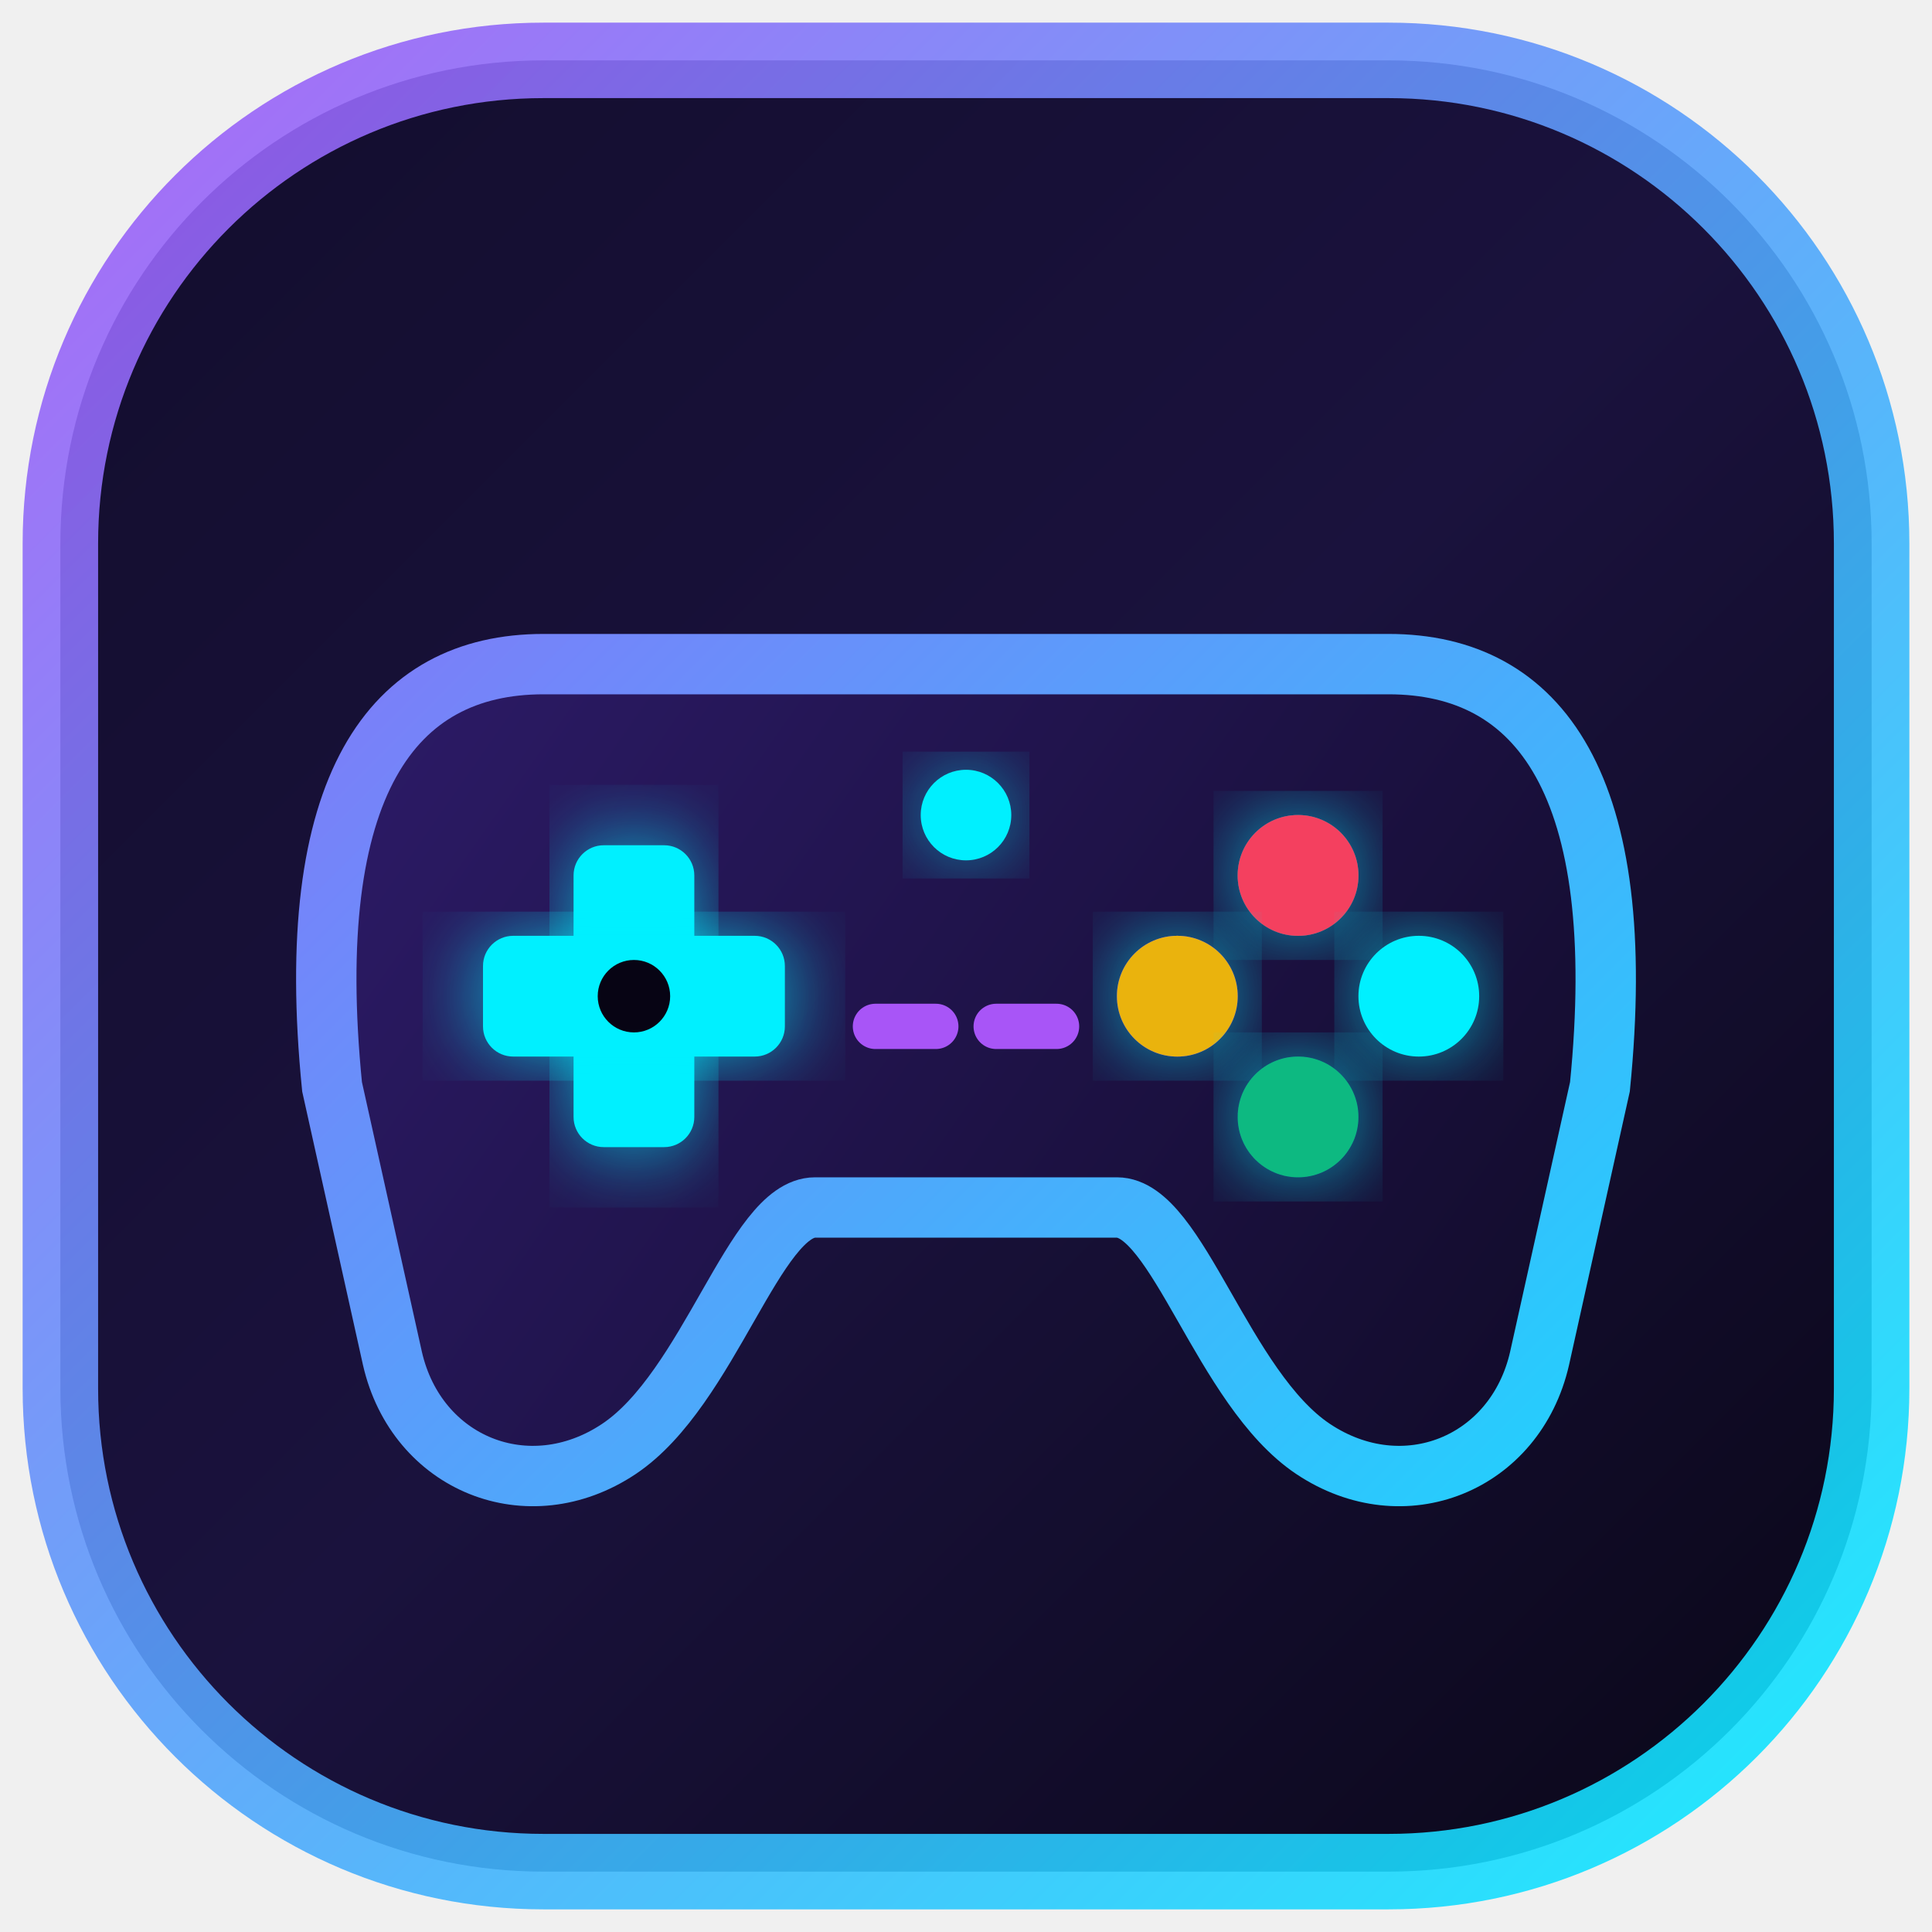
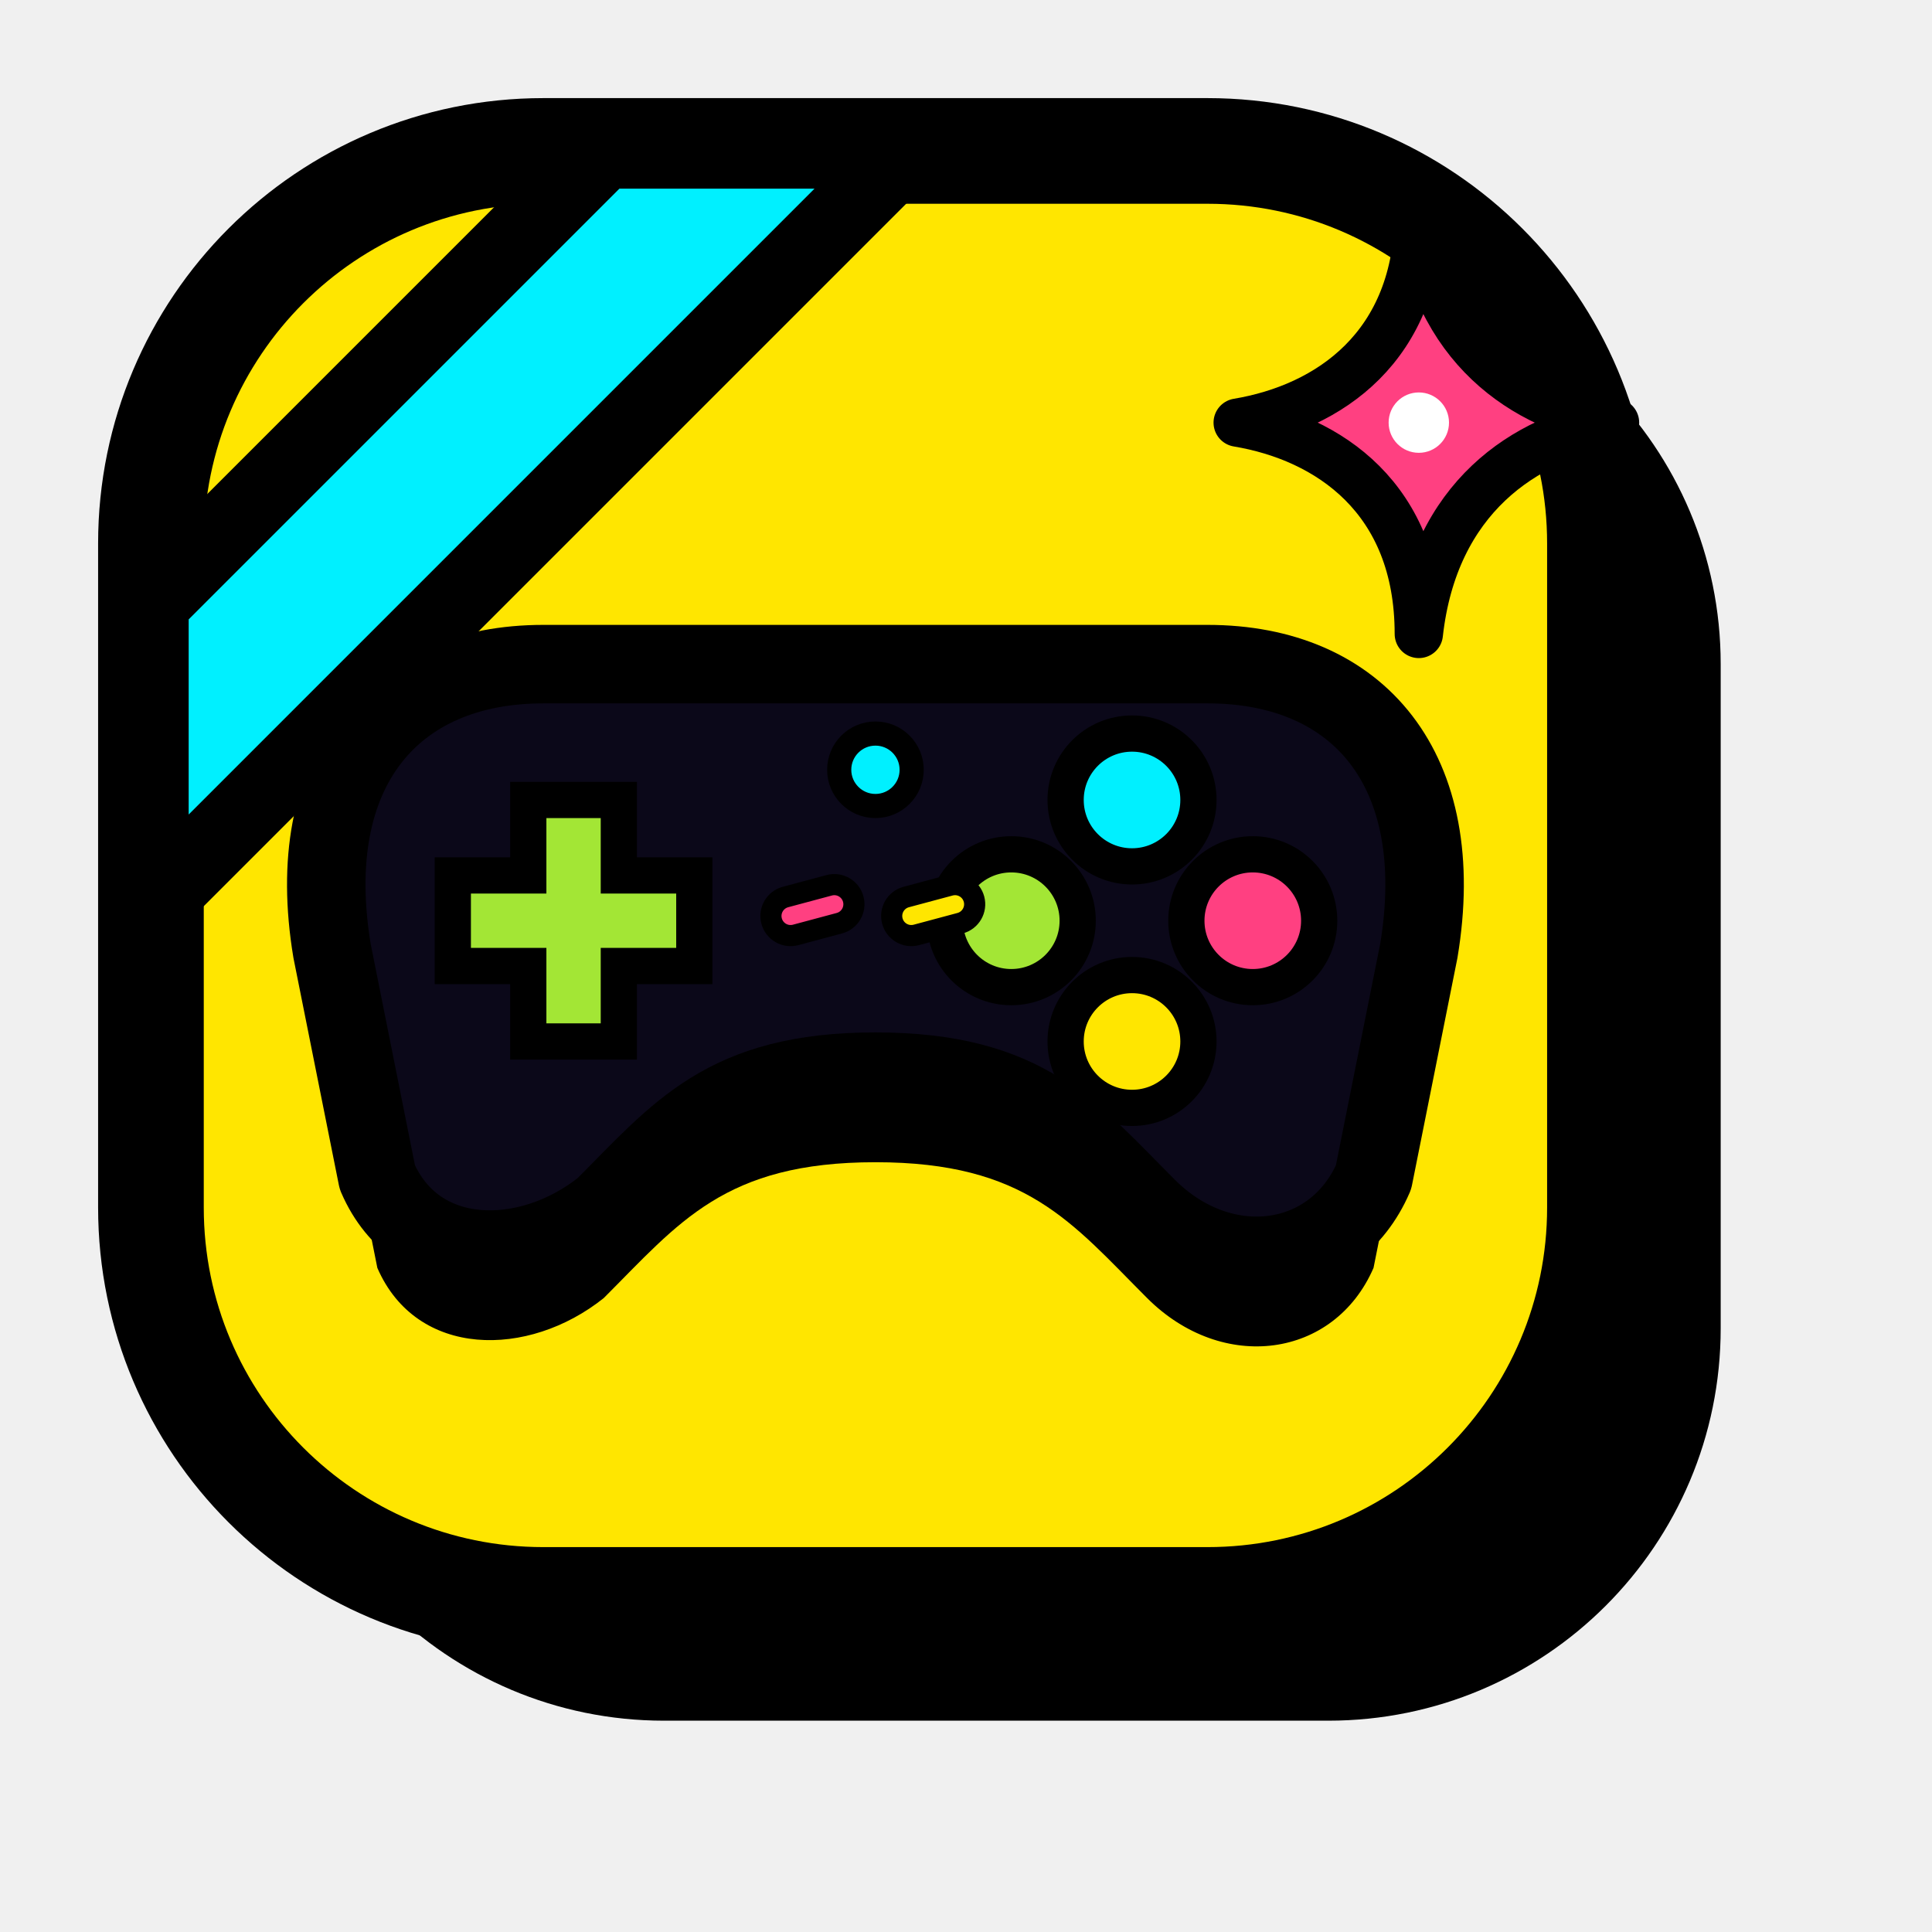
<svg xmlns="http://www.w3.org/2000/svg" viewBox="0 0 64 64" fill="none">
-   <defs>
-     <linearGradient id="bgGrad" x1="0" y1="0" x2="64" y2="64" gradientUnits="userSpaceOnUse">
-       <stop offset="0%" stop-color="#120D2C" />
-       <stop offset="50%" stop-color="#1A123D" />
-       <stop offset="100%" stop-color="#080614" />
-     </linearGradient>
-     <linearGradient id="glowGrad" x1="0" y1="0" x2="64" y2="64" gradientUnits="userSpaceOnUse">
-       <stop offset="0%" stop-color="#A855F7" />
-       <stop offset="100%" stop-color="#00F0FF" />
-     </linearGradient>
-     <linearGradient id="padGrad" x1="12" y1="20" x2="52" y2="48" gradientUnits="userSpaceOnUse">
-       <stop offset="0%" stop-color="#2D1B69" />
-       <stop offset="100%" stop-color="#110B29" />
-     </linearGradient>
-     <filter id="neonGlow" x="-20%" y="-20%" width="140%" height="140%">
-       <feDropShadow dx="0" dy="0" stdDeviation="1.5" flood-color="#00F0FF" flood-opacity="0.8" />
-     </filter>
-   </defs>
-   <rect x="2" y="2" width="60" height="60" rx="16" fill="url(#bgGrad)" />
-   <rect x="2" y="2" width="60" height="60" rx="16" stroke="url(#glowGrad)" stroke-width="2.5" stroke-opacity="0.9" />
-   <path d="M18 22 C13 22, 10 26, 11 36 L13 45 C13.8 48.5, 17.5 50, 20.5 48 C23.5 46, 25 40, 27 40 L37 40 C39 40, 40.5 46, 43.5 48 C46.5 50, 50.2 48.5, 51 45 L53 36 C54 26, 51 22, 46 22 Z" fill="url(#padGrad)" stroke="url(#glowGrad)" stroke-width="2" />
-   <rect x="19" y="28" width="4" height="10" rx="1" fill="#00F0FF" filter="url(#neonGlow)" />
-   <rect x="16" y="31" width="10" height="4" rx="1" fill="#00F0FF" filter="url(#neonGlow)" />
-   <circle cx="21" cy="33" r="1.2" fill="#070414" />
-   <circle cx="43" cy="29" r="2" fill="#F43F5E" filter="url(#neonGlow)" />
-   <circle cx="47" cy="33" r="2" fill="#00F0FF" filter="url(#neonGlow)" />
-   <circle cx="39" cy="33" r="2" fill="#EAB308" filter="url(#neonGlow)" />
-   <circle cx="43" cy="37" r="2" fill="#10B981" filter="url(#neonGlow)" />
-   <circle cx="32" cy="27" r="1.5" fill="#00F0FF" filter="url(#neonGlow)" />
-   <line x1="29" y1="34" x2="31" y2="34" stroke="#A855F7" stroke-width="1.5" stroke-linecap="round" />
-   <line x1="33" y1="34" x2="35" y2="34" stroke="#A855F7" stroke-width="1.5" stroke-linecap="round" />
+   <rect x="9" y="9" width="48" height="48" rx="13" fill="#000000" />
+   <rect x="5" y="5" width="48" height="48" rx="13" fill="#FFE600" stroke="#000000" stroke-width="3.5" stroke-linejoin="round" />
+   <path d="M 5 20 L 20 5 H 30 L 5 30 Z" fill="#00F0FF" stroke="#000000" stroke-width="2.5" stroke-linejoin="round" />
+   <path d="M 47 7 C 47 11.5 44 13.5 41 14 C 44 14.5 47 16.5 47 21 C 47.5 16.5 50.5 14.5 53.5 14 C 50.5 13.5 47.5 11.5 47 7 Z" fill="#FF4081" stroke="#000000" stroke-width="1.6" stroke-linejoin="round" />
+   <circle cx="47" cy="14" r="1" fill="#FFFFFF" />
+   <path d="M 18 25 H 40 C 45 25 48 28.5 47 34.5 L 45.5 42 C 44.2 45 40.5 45.5 38 43 C 35.5 40.5 34 38.5 29 38.5 C 24 38.5 22.5 40.5 20 43 C 17.5 45 13.8 45 12.5 42 L 11 34.5 C 10 28.5 13 25 18 25 Z" fill="#000000" />
+   <path d="M 18 22 H 40 C 45 22 48 25.5 47 31.5 L 45.5 39 C 44.2 42 40.5 42.5 38 40 C 35.5 37.5 34 35.5 29 35.5 C 24 35.5 22.5 37.5 20 40 C 17.5 42 13.8 42 12.5 39 L 11 31.5 C 10 25.5 13 22 18 22 Z" fill="#0B0819" stroke="#000000" stroke-width="2.6" stroke-linejoin="round" />
+   <path d="M 17.5 26.5 H 20.5 V 29 H 23 V 32 H 20.5 V 34.5 H 17.5 V 32 H 15 V 29 H 17.5 V 26.5 Z" fill="#A3E635" stroke="#000000" stroke-width="1.2" stroke-linejoin="miter" />
+   <circle cx="37.5" cy="26.5" r="2.2" fill="#00F0FF" stroke="#000000" stroke-width="1.2" />
+   <circle cx="41.5" cy="30.5" r="2.2" fill="#FF4081" stroke="#000000" stroke-width="1.2" />
+   <circle cx="37.5" cy="34.5" r="2.2" fill="#FFE600" stroke="#000000" stroke-width="1.2" />
+   <circle cx="33.5" cy="30.5" r="2.2" fill="#A3E635" stroke="#000000" stroke-width="1.2" />
+   <circle cx="29" cy="25.5" r="1.2" fill="#00F0FF" stroke="#000000" stroke-width="0.8" />
+   <rect x="25.5" y="29.5" width="2.8" height="1.3" rx="0.65" fill="#FF4081" stroke="#000000" stroke-width="0.7" transform="rotate(-15 26.9 30.1)" />
+   <rect x="29.5" y="29.5" width="2.8" height="1.3" rx="0.65" fill="#FFE600" stroke="#000000" stroke-width="0.7" transform="rotate(-15 30.9 30.1)" />
</svg>
